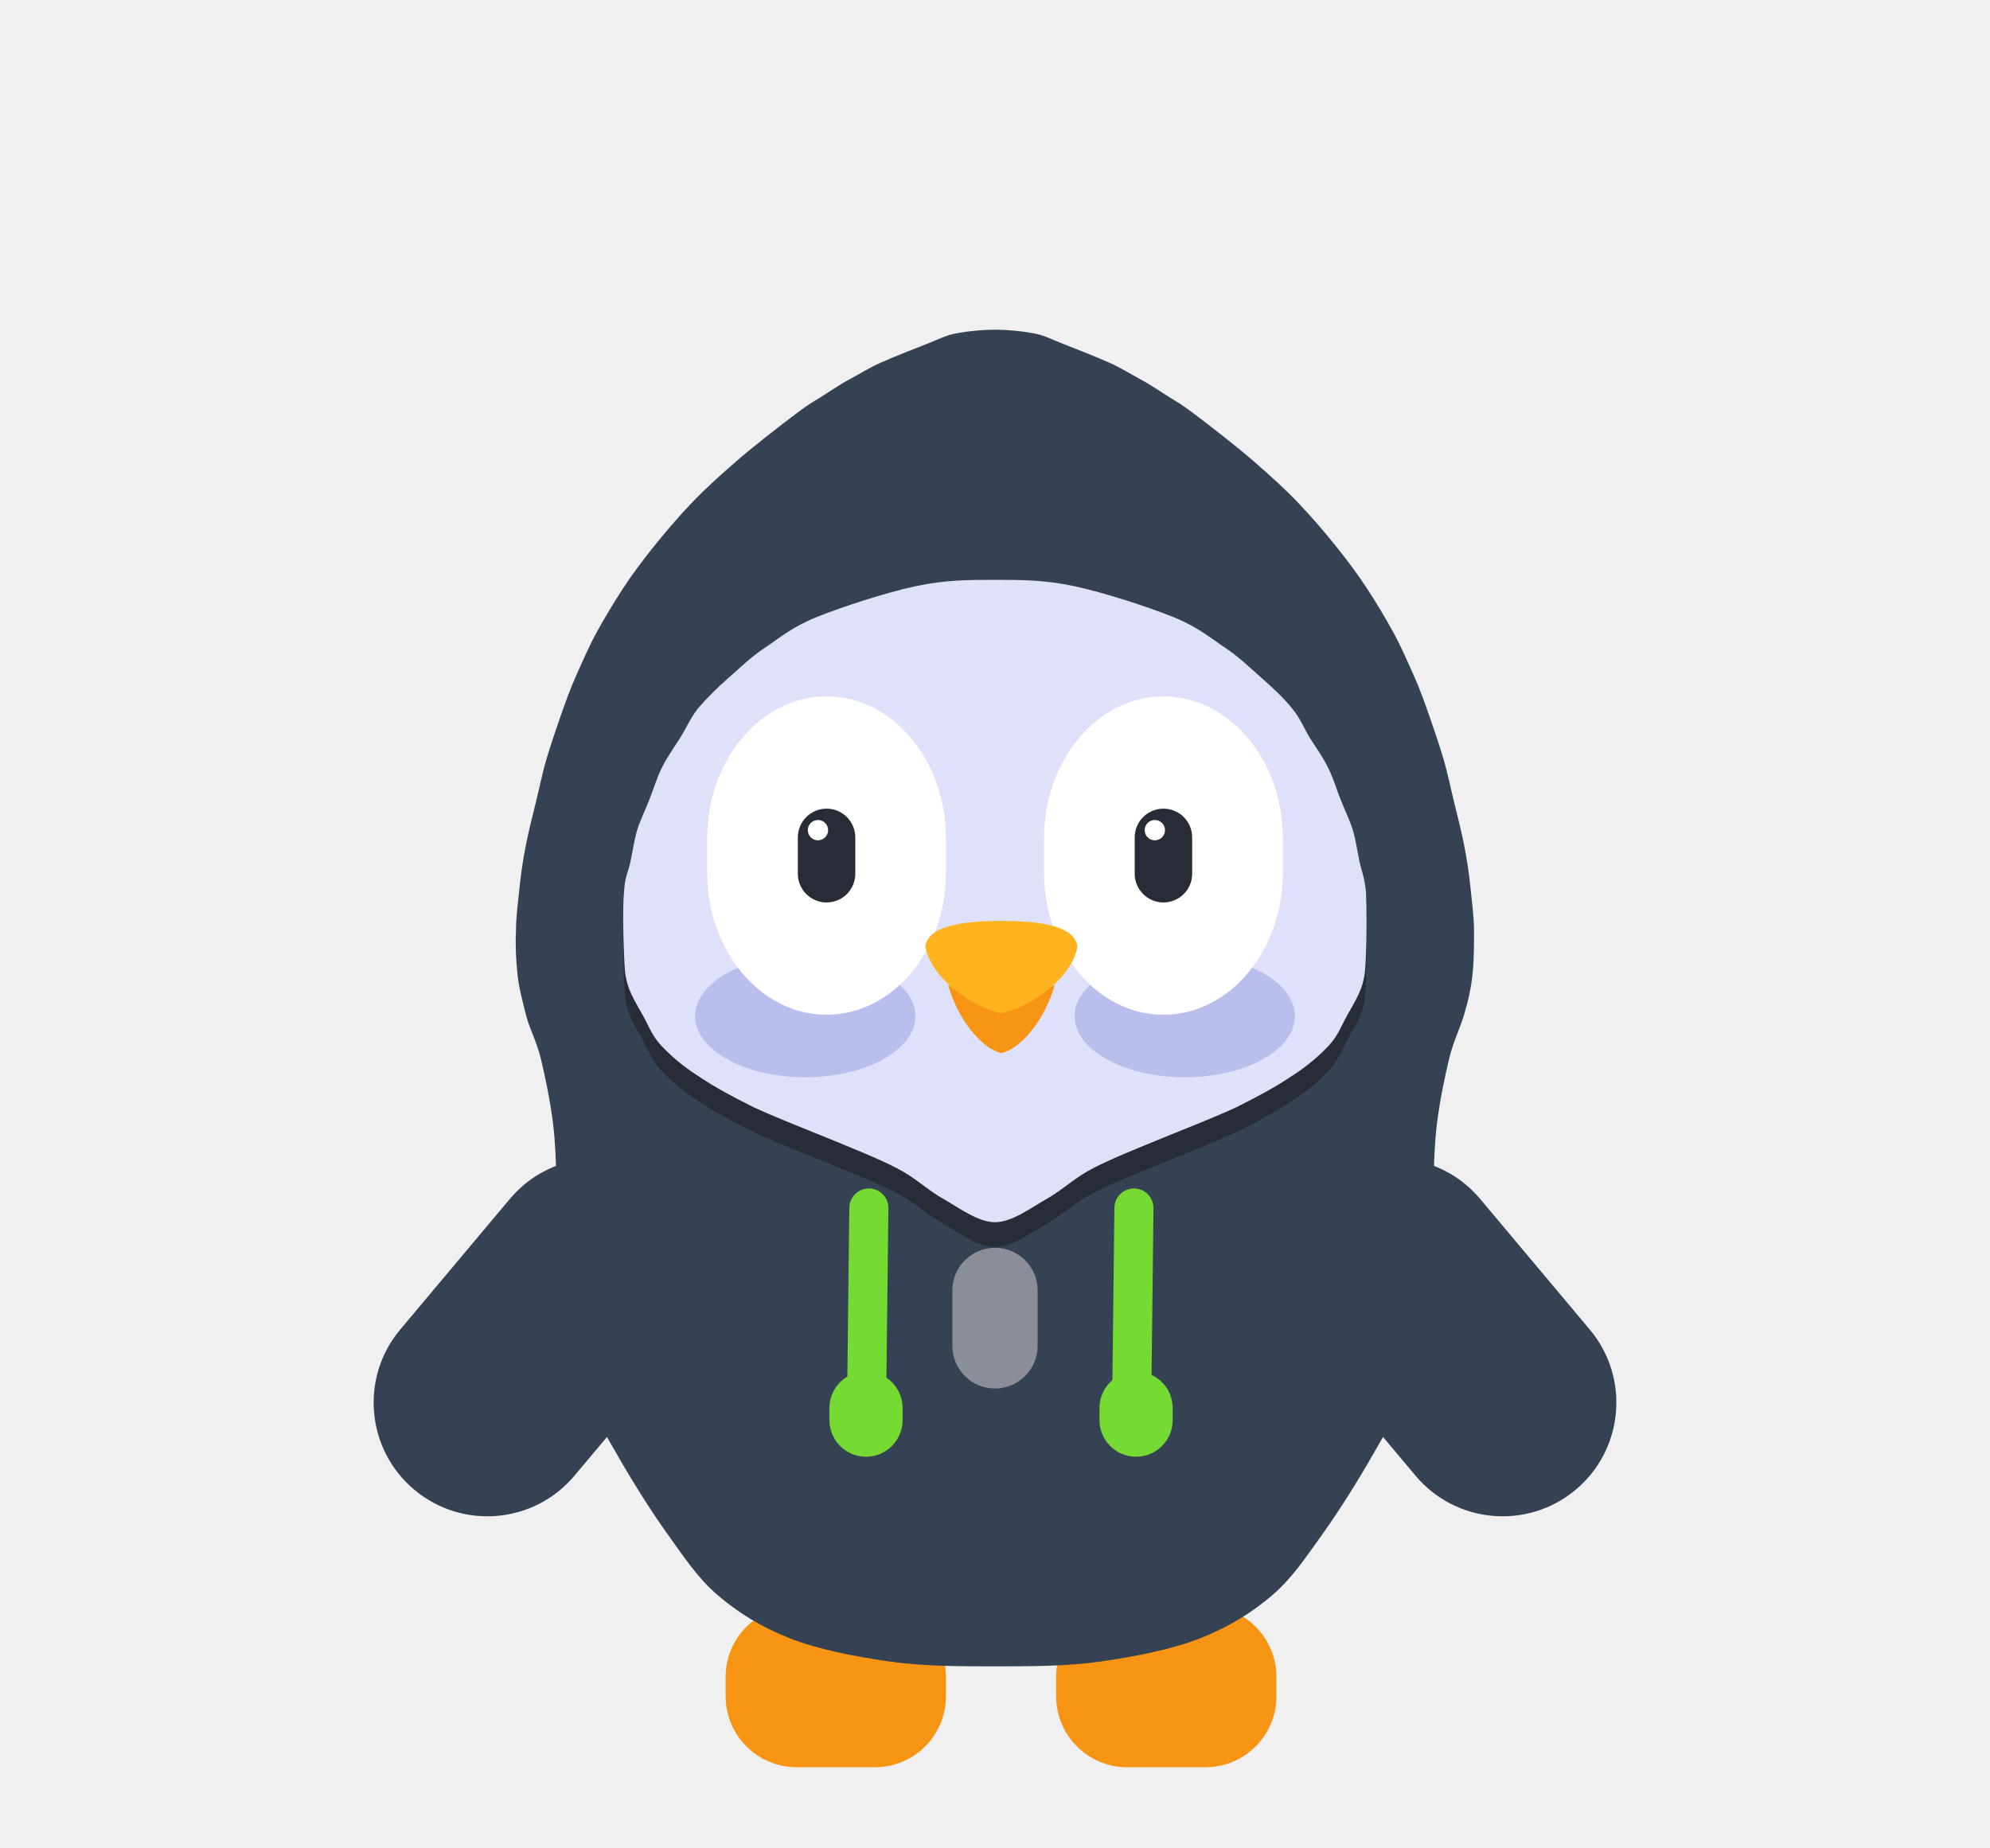
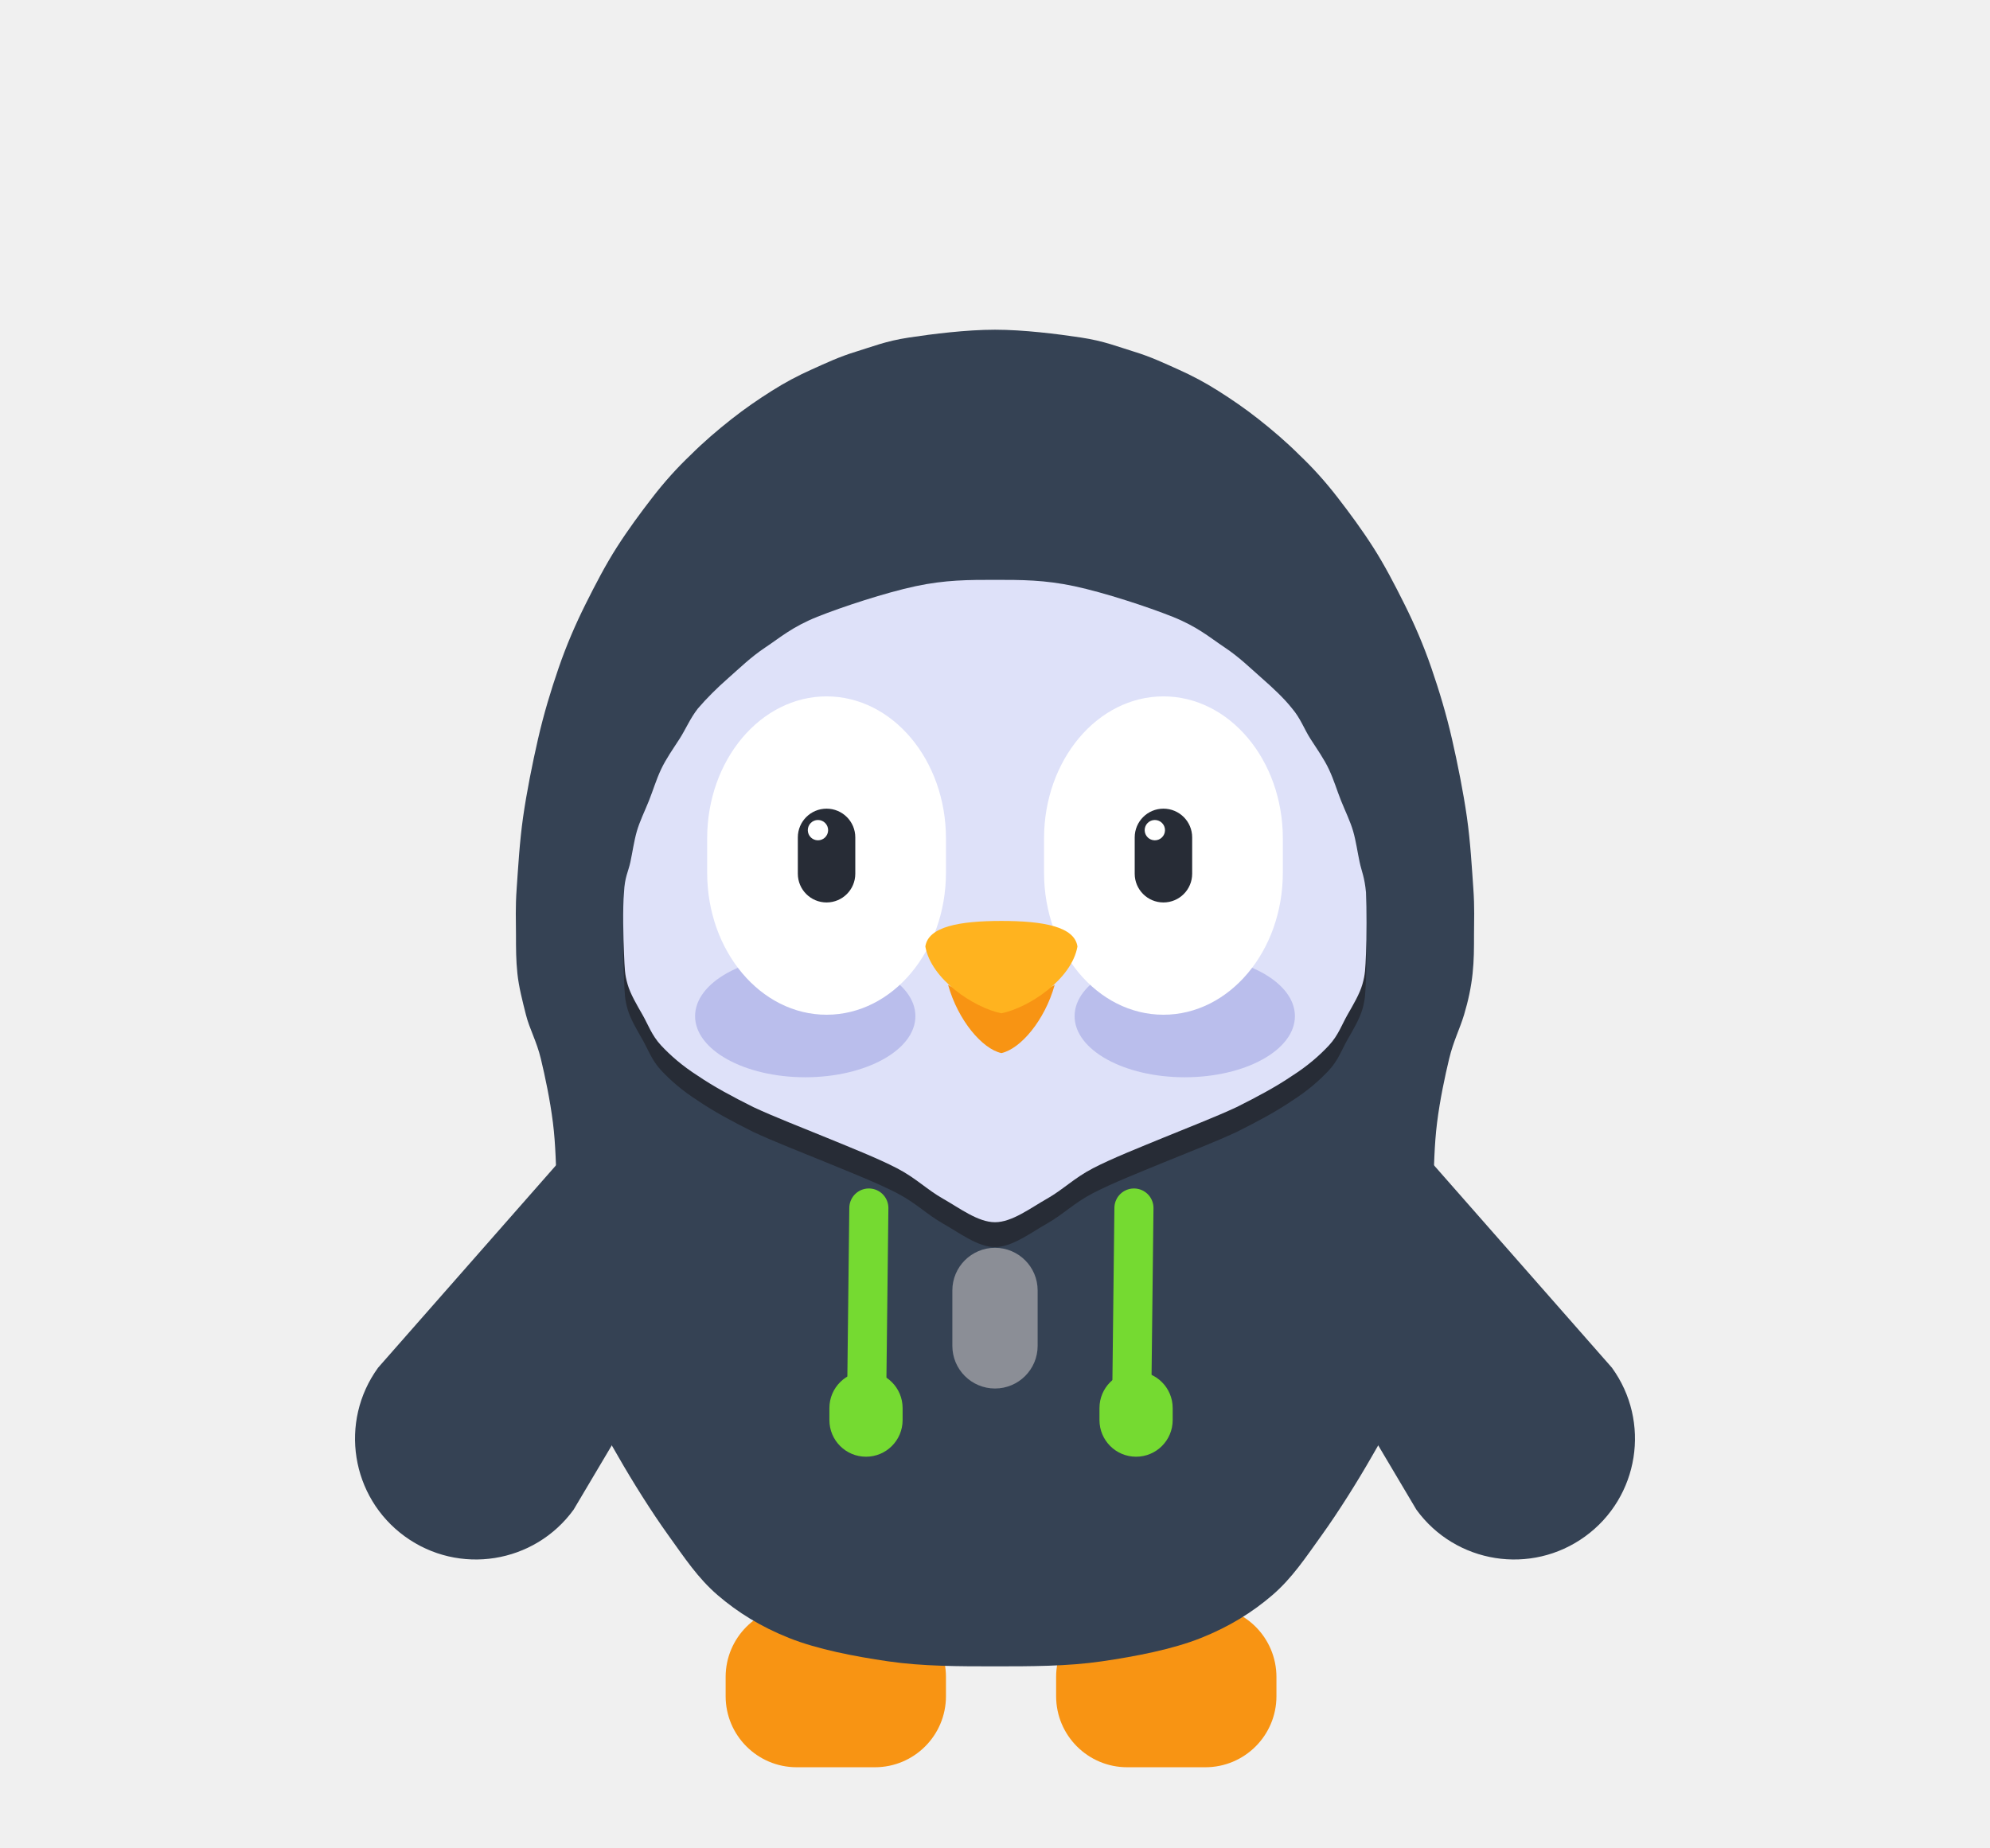
<svg xmlns="http://www.w3.org/2000/svg" viewBox="-40 -40 280 260" aria-hidden="true">
  <style>
  .byte-twinkle { transform-box: fill-box; transform-origin: center; animation: byte-twinkle 1.6s ease-in-out infinite }
  @keyframes byte-twinkle { 0%,100% { transform: scale(1) rotate(0) } 50% { transform: scale(.7) rotate(20deg) } }
  .byte-float { animation: byte-float 2.4s ease-in-out infinite }
  @keyframes byte-float { 0%,100% { transform: translateY(0) } 50% { transform: translateY(-4px) } }
  .byte-smoke { animation: byte-smoke 1.8s ease-out infinite }
  @keyframes byte-smoke { 0% { opacity: 0; transform: translateY(6px) } 25% { opacity: 1 } 100% { opacity: 0; transform: translateY(-10px) } }
  .byte-tear { animation: byte-tear 1.8s ease-in infinite }
  .byte-tear + .byte-tear { animation-delay: .6s }
  @keyframes byte-tear { 0% { opacity: 0; transform: translateY(0) } 15% { opacity: 1; transform: translateY(2px) }
    80% { opacity: 1; transform: translateY(14px) } 100% { opacity: 0; transform: translateY(18px) } }
  .byte-pop { transform-box: fill-box; transform-origin: center; animation: byte-pop .32s cubic-bezier(.34,1.56,.64,1) both }
  @keyframes byte-pop { from { opacity: 0; transform: scale(.4) } to { opacity: 1; transform: scale(1) } }
  .byte-rise { animation: byte-rise .34s cubic-bezier(.34,1.56,.64,1) both }
  @keyframes byte-rise { from { opacity: 0; transform: translateY(14px) } to { opacity: 1; transform: translateY(0) } }
  .byte-dot { transform-box: fill-box; transform-origin: center; animation: byte-dot 1.2s ease-in-out infinite }
  @keyframes byte-dot { 0%,100% { opacity: .45; transform: scale(.85) } 50% { opacity: 1; transform: scale(1) } }
  .byte-string { transform-box: fill-box; transform-origin: 50% 0 }
  .byte-sway .byte-string { animation: byte-sway 3.2s ease-in-out infinite }
  .byte-sway .byte-string + .byte-string { animation-delay: -1.1s }
  @keyframes byte-sway { 0%,100% { transform: rotate(2deg) } 50% { transform: rotate(-2deg) } }
  .byte-swing .byte-string { animation: byte-swing .9s ease-out 2 }
  .byte-swing .byte-string + .byte-string { animation-delay: .06s }
  @keyframes byte-swing { 0% { transform: rotate(0) } 20% { transform: rotate(11deg) } 45% { transform: rotate(-8deg) }
    70% { transform: rotate(4deg) } 100% { transform: rotate(0) } }
  @media (prefers-reduced-motion: reduce) {
    .byte-twinkle, .byte-float, .byte-smoke, .byte-tear, .byte-string, .byte-pop, .byte-rise, .byte-dot { animation: none !important }
    .byte-tear { transform: translateY(2px) }
  }
</style>
  <defs>
    <clipPath id="eyeL-R0">
      <rect x="59.5" y="58" width="33.6" height="44.8" rx="16.8" ry="20" />
    </clipPath>
    <clipPath id="eyeR-R0">
      <rect x="106.9" y="58" width="33.6" height="44.8" rx="16.8" ry="20" />
    </clipPath>
  </defs>
  <g>
    <g transform="translate(44 139)">
-       <g transform="rotate(-50)">
-         <rect x="-40" y="-16" width="56" height="32" rx="16" fill="#354254" />
+       <g transform="rotate(-54)">
+         <path d="M14 -13 L-29 -17 A17 17 0 0 0 -29 17 L14 13 A13 13 0 0 0 14 -13 Z" fill="#354254" />
      </g>
    </g>
  </g>
  <g transform="translate(200 0) scale(-1 1)">
    <g transform="translate(44 139)">
-       <g transform="rotate(-50)">
-         <rect x="-40" y="-16" width="56" height="32" rx="16" fill="#354254" />
+       <g transform="rotate(-54)">
+         <path d="M14 -13 L-29 -17 A17 17 0 0 0 -29 17 L14 13 A13 13 0 0 0 14 -13 Z" fill="#354254" />
      </g>
    </g>
  </g>
  <g fill="#F89413">
    <rect x="62.1" y="186" width="31" height="22.7" rx="10" />
    <rect x="108.6" y="186" width="31" height="22.7" rx="10" />
  </g>
-   <path fill="#354254" d="M100.0 6.4 C101.8 6.4 103.8 6.6 105.4 6.9 C107.0 7.2 107.8 7.7 109.6 8.4 C111.4 9.1 114.2 10.2 116.0 11.0 C117.8 11.8 119.0 12.6 120.5 13.4 C122.0 14.2 123.4 15.2 124.7 16.0 C126.0 16.8 126.1 16.8 128.1 18.3 C130.1 19.8 134.1 22.9 136.5 25.0 C138.9 27.1 140.8 28.8 142.7 30.8 C144.6 32.8 146.4 34.9 148.0 36.9 C149.6 38.9 151.1 40.9 152.4 42.9 C153.7 44.9 154.9 46.9 156.0 48.9 C157.1 50.9 158.0 53.0 158.9 55.0 C159.8 57.0 160.5 59.0 161.2 61.0 C161.9 63.0 162.5 64.8 163.1 66.8 C163.7 68.8 164.1 70.9 164.6 72.9 C165.1 74.9 165.6 76.9 166.0 78.9 C166.4 80.9 166.7 82.9 166.9 84.9 C167.1 86.9 167.4 89.0 167.4 91.0 C167.4 93.0 167.4 95.0 167.2 97.0 C167.0 99.0 166.6 100.8 166.0 102.8 C165.4 104.8 164.5 106.5 163.9 109.0 C163.3 111.5 162.6 114.8 162.2 118.0 C161.8 121.2 161.8 124.0 161.6 128.0 C161.4 132.0 161.6 137.5 161.0 142.0 C160.4 146.5 159.3 151.2 158.0 155.0 C156.7 158.8 155.0 161.5 153.0 165.0 C151.0 168.5 148.3 172.8 146.0 176.0 C143.7 179.2 141.8 182.1 139.0 184.5 C136.2 186.9 133.0 188.9 129.0 190.5 C125.0 192.1 119.8 193.1 115.0 193.8 C110.2 194.5 105.0 194.5 100.0 194.5 C95.0 194.5 89.8 194.5 85.0 193.8 C80.2 193.1 75.0 192.1 71.0 190.5 C67.0 188.9 63.8 186.9 61.0 184.5 C58.2 182.1 56.3 179.2 54.0 176.0 C51.7 172.8 49.0 168.5 47.0 165.0 C45.0 161.5 43.3 158.8 42.0 155.0 C40.7 151.2 39.6 146.5 39.0 142.0 C38.4 137.5 38.6 132.0 38.4 128.0 C38.2 124.0 38.2 121.2 37.8 118.0 C37.4 114.8 36.7 111.5 36.1 109.0 C35.5 106.5 34.5 104.8 34.0 102.8 C33.5 100.8 33.0 99.0 32.8 97.0 C32.6 95.0 32.5 93.0 32.6 91.0 C32.6 89.0 32.9 86.9 33.1 84.9 C33.3 82.9 33.6 80.9 34.0 78.9 C34.4 76.9 34.9 74.9 35.4 72.9 C35.9 70.9 36.3 68.8 36.9 66.8 C37.5 64.8 38.1 63.0 38.8 61.0 C39.5 59.0 40.2 57.0 41.1 55.0 C42.0 53.0 42.9 50.9 44.0 48.9 C45.1 46.9 46.3 44.9 47.6 42.9 C48.9 40.9 50.4 38.9 52.0 36.9 C53.6 34.9 55.4 32.8 57.3 30.8 C59.2 28.8 61.1 27.1 63.5 25.0 C65.9 22.9 69.9 19.8 71.9 18.3 C73.9 16.8 74.0 16.8 75.3 16.0 C76.6 15.2 78.0 14.2 79.5 13.4 C81.0 12.6 82.2 11.8 84.0 11.0 C85.8 10.2 88.6 9.1 90.4 8.4 C92.2 7.7 93.0 7.2 94.6 6.9 C96.2 6.6 98.2 6.4 100.0 6.4 Z" />
+   <path fill="#354254" d="M100.0 6.4 C104.0 6.4 108.8 7.0 112.1 7.5 C115.4 8.0 117.3 8.8 119.6 9.5 C121.9 10.2 123.8 11.1 125.8 12.0 C127.8 12.9 129.5 13.8 131.4 15.0 C133.3 16.2 135.2 17.5 137.1 19.0 C139.0 20.5 141.0 22.2 142.8 24.0 C144.7 25.8 146.5 27.8 148.2 30.0 C149.9 32.2 151.6 34.5 153.2 37.0 C154.8 39.5 156.2 42.2 157.6 45.0 C159.0 47.8 160.3 50.8 161.4 54.0 C162.5 57.2 163.5 60.5 164.3 64.0 C165.1 67.5 165.9 71.5 166.4 75.0 C166.9 78.5 167.1 82.2 167.3 85.0 C167.5 87.8 167.4 89.5 167.4 91.5 C167.4 93.5 167.4 95.1 167.2 97.0 C167.0 98.9 166.6 100.8 166.0 102.8 C165.4 104.8 164.5 106.5 163.9 109.0 C163.3 111.5 162.6 114.8 162.2 118.0 C161.8 121.2 161.8 124.0 161.6 128.0 C161.4 132.0 161.6 137.5 161.0 142.0 C160.4 146.5 159.3 151.2 158.0 155.0 C156.7 158.8 155.0 161.5 153.0 165.0 C151.0 168.5 148.3 172.8 146.0 176.0 C143.7 179.2 141.8 182.1 139.0 184.5 C136.2 186.9 133.0 188.9 129.0 190.5 C125.0 192.1 119.8 193.1 115.0 193.8 C110.2 194.5 105.0 194.5 100.0 194.5 C95.0 194.5 89.8 194.5 85.0 193.8 C80.2 193.1 75.0 192.1 71.0 190.5 C67.0 188.9 63.8 186.9 61.0 184.5 C58.2 182.1 56.3 179.2 54.0 176.0 C51.7 172.8 49.0 168.5 47.0 165.0 C45.0 161.5 43.3 158.8 42.0 155.0 C40.7 151.2 39.6 146.5 39.0 142.0 C38.4 137.5 38.6 132.0 38.4 128.0 C38.2 124.0 38.2 121.2 37.8 118.0 C37.4 114.8 36.7 111.5 36.1 109.0 C35.5 106.5 34.5 104.8 34.0 102.8 C33.5 100.8 33.0 98.9 32.8 97.0 C32.6 95.1 32.6 93.5 32.6 91.5 C32.6 89.5 32.5 87.8 32.7 85.0 C32.9 82.2 33.1 78.5 33.6 75.0 C34.1 71.5 34.9 67.5 35.7 64.0 C36.5 60.5 37.5 57.2 38.6 54.0 C39.7 50.8 41.0 47.8 42.4 45.0 C43.8 42.2 45.2 39.5 46.8 37.0 C48.4 34.5 50.1 32.2 51.8 30.0 C53.5 27.8 55.3 25.8 57.2 24.0 C59.0 22.2 61.0 20.5 62.9 19.0 C64.8 17.5 66.7 16.2 68.6 15.0 C70.5 13.8 72.2 12.9 74.2 12.0 C76.2 11.1 78.1 10.2 80.4 9.5 C82.7 8.8 84.6 8.0 87.9 7.5 C91.2 7.0 96.0 6.4 100.0 6.4 Z" />
  <path fill="#272C36" transform="translate(0 3.5)" d="M100.0 41.6 C103.7 41.6 107.0 41.6 111.2 42.5 C115.4 43.4 121.5 45.4 125.0 46.8 C128.5 48.2 130.2 49.7 132.3 51.1 C134.4 52.5 135.9 54.0 137.5 55.4 C139.1 56.8 140.7 58.3 141.8 59.7 C143.0 61.1 143.5 62.6 144.4 64.0 C145.3 65.4 146.3 66.8 147.0 68.3 C147.7 69.8 148.1 71.2 148.7 72.7 C149.3 74.2 150.0 75.6 150.4 77.0 C150.8 78.4 151.0 79.9 151.3 81.3 C151.6 82.7 152.0 83.4 152.2 85.6 C152.3 87.8 152.3 92.0 152.2 94.2 C152.1 96.4 152.1 97.1 151.7 98.5 C151.3 99.9 150.4 101.4 149.6 102.8 C148.8 104.2 148.3 105.7 147.0 107.1 C145.7 108.5 144.0 110.0 141.8 111.4 C139.6 112.9 137.0 114.3 134.0 115.8 C131.0 117.2 127.1 118.7 123.7 120.1 C120.3 121.5 116.5 123.0 113.8 124.4 C111.1 125.8 109.6 127.4 107.3 128.7 C105.0 130.0 102.4 132.0 100.0 132.0 C97.6 132.0 95.0 130.0 92.7 128.7 C90.4 127.4 88.9 125.8 86.2 124.4 C83.5 123.0 79.7 121.5 76.3 120.1 C72.9 118.7 69.0 117.2 66.0 115.8 C63.0 114.3 60.4 112.9 58.2 111.4 C56.0 110.0 54.3 108.5 53.0 107.1 C51.7 105.7 51.2 104.2 50.4 102.8 C49.6 101.4 48.7 99.9 48.3 98.5 C47.9 97.1 47.9 96.4 47.8 94.2 C47.7 92.0 47.6 87.8 47.8 85.6 C47.9 83.4 48.4 82.7 48.7 81.3 C49.0 79.9 49.2 78.4 49.6 77.0 C50.0 75.6 50.7 74.2 51.3 72.7 C51.9 71.2 52.3 69.8 53.0 68.3 C53.7 66.8 54.7 65.4 55.6 64.0 C56.5 62.6 57.1 61.1 58.2 59.7 C59.4 58.3 60.9 56.8 62.5 55.4 C64.1 54.0 65.6 52.5 67.7 51.1 C69.8 49.7 71.5 48.2 75.0 46.8 C78.5 45.4 84.6 43.4 88.8 42.5 C93.0 41.6 96.3 41.6 100.0 41.6 Z" />
  <path fill="#DEE1F9" d="M100.0 41.6 C103.7 41.6 107.0 41.6 111.2 42.5 C115.4 43.4 121.5 45.4 125.0 46.8 C128.5 48.2 130.2 49.7 132.3 51.1 C134.4 52.5 135.9 54.0 137.5 55.4 C139.1 56.8 140.7 58.3 141.8 59.7 C143.0 61.1 143.5 62.6 144.4 64.0 C145.3 65.4 146.3 66.8 147.0 68.3 C147.7 69.8 148.1 71.2 148.7 72.7 C149.3 74.2 150.0 75.6 150.4 77.0 C150.8 78.4 151.0 79.9 151.3 81.3 C151.6 82.7 152.0 83.4 152.2 85.6 C152.3 87.8 152.3 92.0 152.2 94.2 C152.1 96.4 152.1 97.1 151.7 98.5 C151.3 99.9 150.4 101.4 149.6 102.8 C148.8 104.2 148.3 105.7 147.0 107.1 C145.7 108.5 144.0 110.0 141.8 111.4 C139.6 112.9 137.0 114.3 134.0 115.8 C131.0 117.2 127.1 118.7 123.7 120.1 C120.3 121.5 116.5 123.0 113.8 124.4 C111.1 125.8 109.6 127.4 107.3 128.7 C105.0 130.0 102.4 132.0 100.0 132.0 C97.6 132.0 95.0 130.0 92.7 128.7 C90.4 127.4 88.9 125.8 86.2 124.4 C83.5 123.0 79.7 121.5 76.3 120.1 C72.9 118.7 69.0 117.2 66.0 115.8 C63.0 114.3 60.4 112.9 58.2 111.4 C56.0 110.0 54.3 108.5 53.0 107.1 C51.7 105.7 51.2 104.2 50.4 102.8 C49.6 101.4 48.7 99.9 48.3 98.5 C47.9 97.1 47.9 96.4 47.8 94.2 C47.7 92.0 47.6 87.8 47.8 85.6 C47.9 83.4 48.4 82.7 48.7 81.3 C49.0 79.9 49.2 78.4 49.6 77.0 C50.0 75.6 50.7 74.2 51.3 72.7 C51.9 71.2 52.3 69.8 53.0 68.3 C53.7 66.8 54.7 65.4 55.6 64.0 C56.5 62.6 57.1 61.1 58.2 59.7 C59.4 58.3 60.9 56.8 62.5 55.4 C64.1 54.0 65.6 52.5 67.7 51.1 C69.8 49.7 71.5 48.2 75.0 46.8 C78.5 45.4 84.6 43.4 88.8 42.5 C93.0 41.6 96.3 41.6 100.0 41.6 Z" />
  <g fill="#BABEEC">
    <ellipse cx="73.3" cy="103" rx="15.5" ry="8.6" />
    <ellipse cx="126.7" cy="103" rx="15.5" ry="8.6" />
  </g>
  <g>
    <rect x="59.5" y="58" width="33.6" height="44.8" rx="16.8" ry="20" fill="#FFFFFF" />
    <g clip-path="url(#eyeL-R0)">
      <g transform="translate(0 0) translate(76.3 80.4) scale(0.55) translate(-76.3 -80.4)">
        <rect x="68.95" y="68.4" width="14.7" height="24" rx="7.35" fill="#272C36" />
        <circle cx="74.1" cy="73.9" r="2.6" fill="#FFFFFF" />
      </g>
      <rect x="41.3" y="102.8" width="70" height="70" fill="#DEE1F9" />
      <rect x="41.3" y="-12" width="70" height="70" fill="#BABEEC" transform="rotate(0 76.3 58)" />
    </g>
  </g>
  <g>
    <rect x="106.9" y="58" width="33.6" height="44.8" rx="16.8" ry="20" fill="#FFFFFF" />
    <g clip-path="url(#eyeR-R0)">
      <g transform="translate(0 0) translate(123.7 80.4) scale(0.55) translate(-123.7 -80.4)">
        <rect x="116.35" y="68.4" width="14.7" height="24" rx="7.35" fill="#272C36" />
        <circle cx="121.5" cy="73.9" r="2.6" fill="#FFFFFF" />
      </g>
      <rect x="88.7" y="102.8" width="70" height="70" fill="#DEE1F9" />
      <rect x="88.7" y="-12" width="70" height="70" fill="#BABEEC" transform="rotate(0 123.7 58)" />
    </g>
  </g>
  <g transform="translate(0 98.8) scale(1 1) translate(0 -98.8)" opacity="0">
    <path d="M92.5 98.8 C95 98.5 106.8 98.5 109.3 98.8 C108.6 103.6 105 107.6 100.9 107.9 C96.8 107.6 93.2 103.6 92.5 98.8 Z" fill="#272C36" />
    <ellipse cx="100.9" cy="105.4" rx="5" ry="2.4" fill="#FA779B" />
  </g>
  <path d="M93.4 98.6 C96.6 100.6 105.2 100.6 108.4 98.6 C107 103.6 103.6 107.6 100.9 108.2 C98.2 107.6 94.8 103.6 93.4 98.6 Z" fill="#F89413" transform="translate(0 0)" />
  <path d="M90.2 93.2 C90.6 90.4 95 89.6 100.9 89.6 C106.8 89.6 111.2 90.4 111.6 93.2 C110.8 97.8 104.8 101.8 100.9 102.6 C97 101.8 91 97.8 90.2 93.2 Z" fill="#FFB31F" />
  <g>
    <g class="byte-string">
      <path d="M82.25 130 L81.95 156" stroke="#75DA31" stroke-width="5.5" stroke-linecap="round" fill="none" />
      <rect x="76.7" y="153" width="10.3" height="12" rx="5.15" fill="#75DA31" />
    </g>
    <g class="byte-string">
      <path d="M119.55 130 L119.25 156" stroke="#75DA31" stroke-width="5.5" stroke-linecap="round" fill="none" />
      <rect x="114.7" y="153" width="10.3" height="12" rx="5.15" fill="#75DA31" />
    </g>
  </g>
  <rect x="94" y="135.6" width="12" height="19.8" rx="6" fill="#8B8E96" />
</svg>
